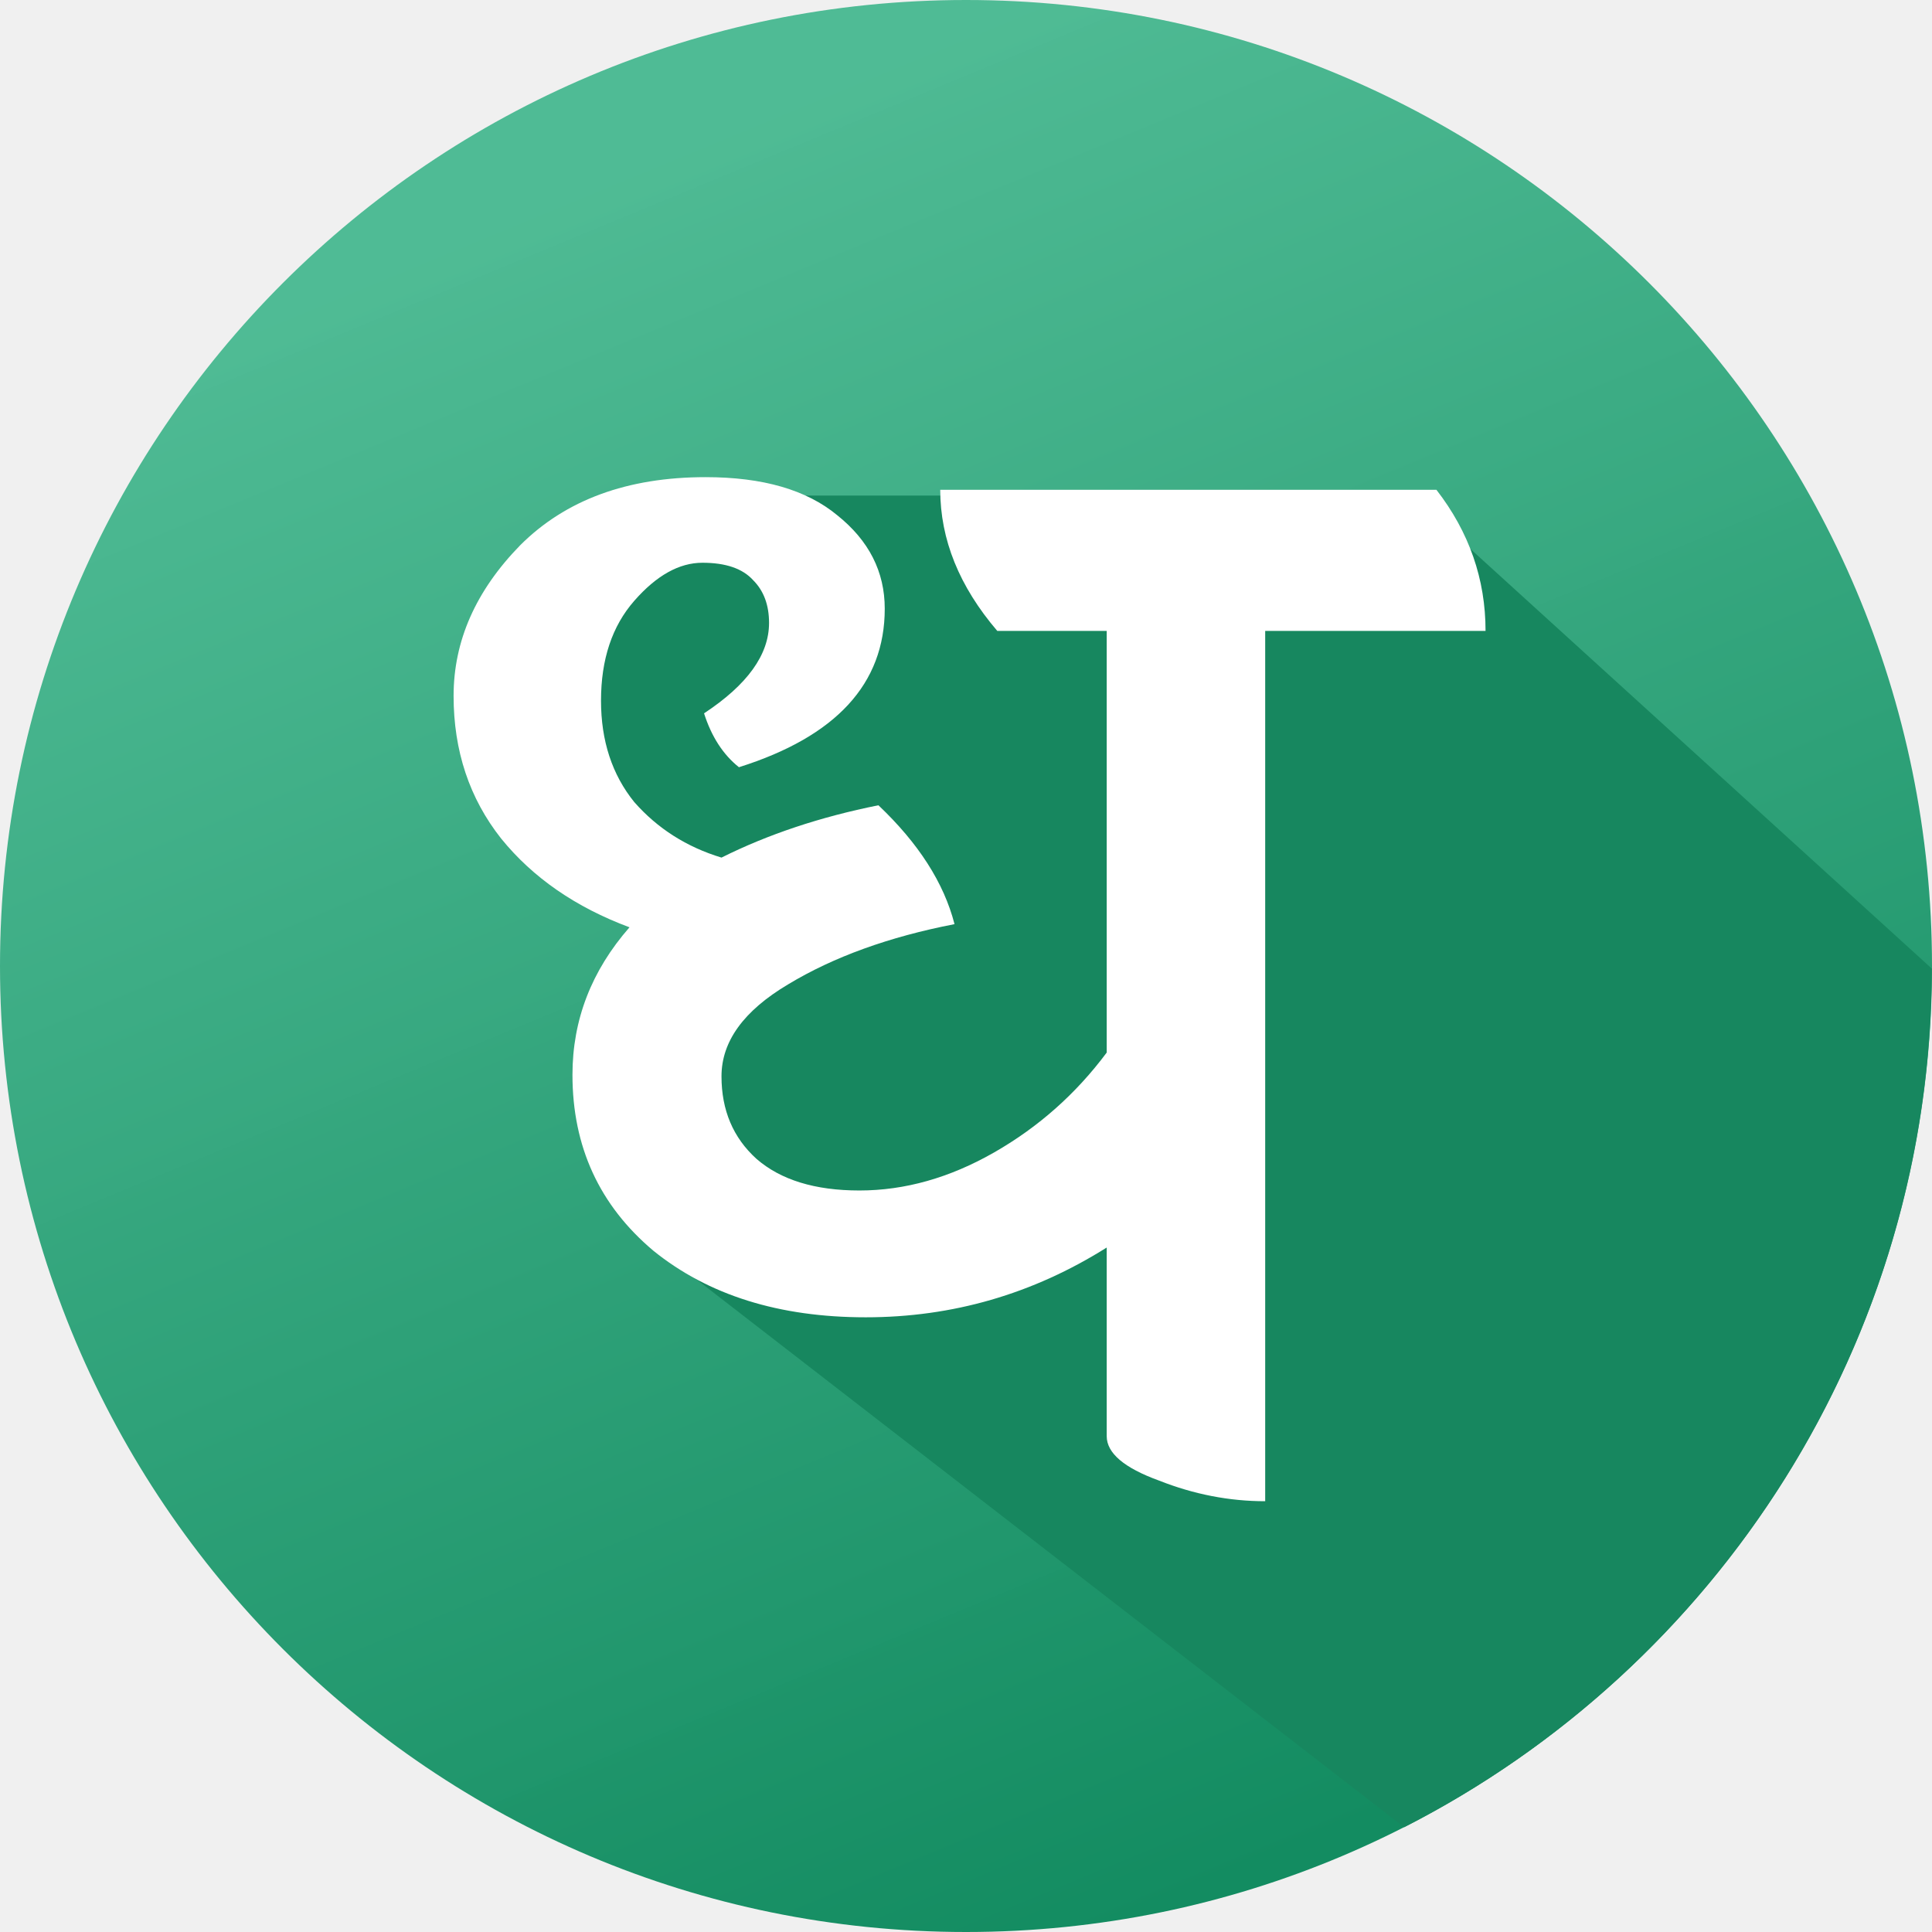
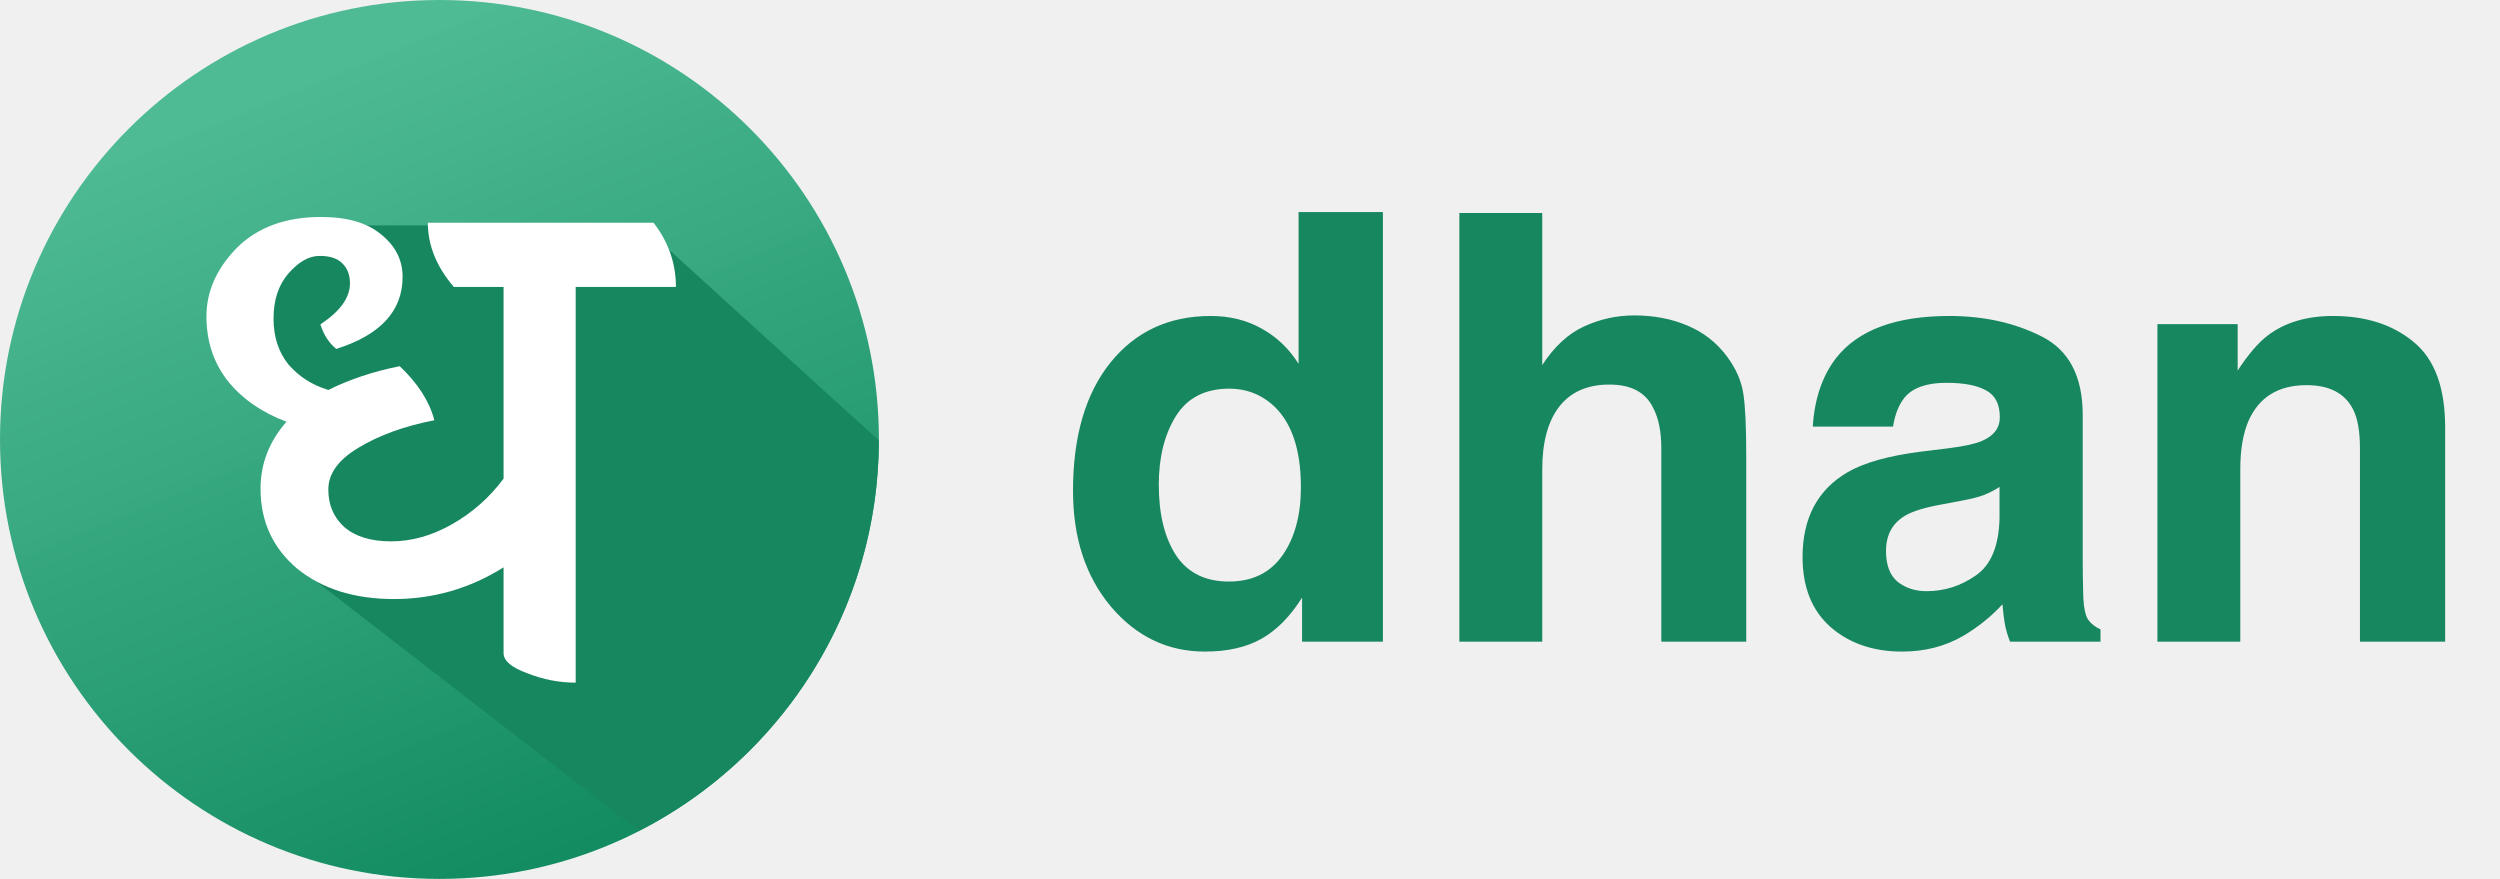
- <svg xmlns="http://www.w3.org/2000/svg" width="36" height="36" viewBox="0 0 36 36" fill="none">
-   <path d="M18 36C27.941 36 36 27.941 36 18C36 8.059 27.941 0 18 0C8.059 0 0 8.059 0 18C0 27.941 8.059 36 18 36Z" fill="url(#paint0_linear_33798_2669)" />
-   <path fill-rule="evenodd" clip-rule="evenodd" d="M26.164 34.048L11.997 23.081L13.998 18.004L10.613 13.388L11.997 9.234H26.305L35.997 18.049C35.98 25.03 31.988 31.078 26.164 34.048Z" fill="#17875F" />
-   <path d="M27.681 11.756H23.575V27.973C22.906 27.973 22.246 27.845 21.596 27.588C20.946 27.352 20.622 27.076 20.622 26.761V23.246C19.243 24.113 17.747 24.546 16.132 24.546C14.517 24.546 13.198 24.133 12.174 23.305C11.169 22.459 10.667 21.366 10.667 20.027C10.667 19.003 11.022 18.087 11.73 17.279C10.726 16.905 9.929 16.354 9.338 15.625C8.747 14.877 8.452 13.991 8.452 12.967C8.452 11.943 8.865 11.008 9.692 10.161C10.539 9.314 11.691 8.891 13.148 8.891C14.212 8.891 15.029 9.127 15.6 9.6C16.191 10.072 16.486 10.653 16.486 11.342C16.486 12.741 15.58 13.725 13.769 14.296C13.473 14.06 13.257 13.725 13.119 13.292C13.926 12.76 14.33 12.199 14.33 11.608C14.33 11.273 14.231 11.008 14.034 10.811C13.838 10.594 13.523 10.486 13.089 10.486C12.656 10.486 12.233 10.722 11.819 11.195C11.405 11.667 11.199 12.287 11.199 13.056C11.199 13.804 11.405 14.434 11.819 14.946C12.252 15.438 12.794 15.783 13.444 15.98C14.31 15.547 15.285 15.222 16.368 15.005C17.116 15.714 17.589 16.452 17.786 17.22C16.565 17.457 15.531 17.831 14.684 18.343C13.857 18.835 13.444 19.406 13.444 20.056C13.444 20.686 13.66 21.198 14.094 21.592C14.546 21.986 15.186 22.183 16.014 22.183C16.86 22.183 17.697 21.947 18.524 21.474C19.351 21.001 20.05 20.381 20.622 19.613V11.756H18.583C17.875 10.929 17.52 10.052 17.52 9.127H26.766C27.376 9.915 27.681 10.791 27.681 11.756Z" fill="white" />
+ <svg xmlns="http://www.w3.org/2000/svg" width="128" height="45" viewBox="0 0 128 45" fill="none">
+   <path d="M22.5 45C34.926 45 45 34.926 45 22.5C45 10.074 34.926 0 22.5 0C10.074 0 0 10.074 0 22.5C0 34.926 10.074 45 22.5 45Z" fill="url(#paint0_linear_17305_1099)" />
+   <path fill-rule="evenodd" clip-rule="evenodd" d="M32.705 42.544L14.996 28.84L17.497 22.496L13.266 16.729L14.996 11.539H32.881L44.996 22.552C44.975 31.276 39.985 38.833 32.705 42.544Z" fill="#17875F" />
+   <path d="M34.607 14.69H29.475V34.952C28.638 34.952 27.814 34.792 27.001 34.472C26.189 34.177 25.783 33.833 25.783 33.439V29.047C24.06 30.13 22.189 30.671 20.17 30.671C18.152 30.671 16.503 30.154 15.223 29.121C13.967 28.063 13.34 26.697 13.34 25.024C13.34 23.744 13.783 22.6 14.669 21.591C13.414 21.124 12.416 20.435 11.678 19.524C10.94 18.59 10.57 17.482 10.57 16.203C10.57 14.923 11.087 13.755 12.121 12.696C13.18 11.638 14.62 11.109 16.441 11.109C17.77 11.109 18.792 11.405 19.506 11.995C20.244 12.586 20.613 13.312 20.613 14.173C20.613 15.92 19.481 17.15 17.217 17.864C16.847 17.568 16.576 17.15 16.404 16.609C17.413 15.944 17.918 15.243 17.918 14.505C17.918 14.087 17.795 13.755 17.549 13.508C17.303 13.238 16.909 13.102 16.367 13.102C15.826 13.102 15.296 13.398 14.78 13.988C14.263 14.579 14.004 15.354 14.004 16.313C14.004 17.248 14.263 18.036 14.78 18.676C15.321 19.291 15.998 19.721 16.81 19.967C17.893 19.426 19.112 19.02 20.466 18.749C21.401 19.635 21.992 20.558 22.238 21.517C20.712 21.813 19.42 22.28 18.361 22.92C17.327 23.535 16.81 24.249 16.81 25.061C16.81 25.848 17.081 26.488 17.623 26.98C18.189 27.472 18.989 27.718 20.023 27.718C21.081 27.718 22.127 27.423 23.161 26.832C24.195 26.242 25.069 25.467 25.783 24.507V14.69H23.235C22.349 13.656 21.906 12.561 21.906 11.405H33.463C34.226 12.389 34.607 13.484 34.607 14.69Z" fill="white" />
+   <path d="M61.99 16.178C62.976 16.178 63.852 16.398 64.619 16.836C65.386 17.264 66.009 17.862 66.487 18.629V10.859H70.805V32.853H66.666V30.597C66.059 31.563 65.367 32.265 64.59 32.704C63.812 33.142 62.846 33.361 61.691 33.361C59.788 33.361 58.185 32.594 56.88 31.06C55.585 29.516 54.938 27.539 54.938 25.128C54.938 22.349 55.575 20.163 56.85 18.569C58.135 16.975 59.848 16.178 61.99 16.178ZM62.916 29.775C64.122 29.775 65.038 29.327 65.665 28.43C66.293 27.534 66.606 26.373 66.606 24.949C66.606 22.957 66.104 21.532 65.098 20.676C64.48 20.158 63.763 19.899 62.946 19.899C61.701 19.899 60.784 20.372 60.197 21.318C59.619 22.255 59.33 23.42 59.33 24.815C59.33 26.319 59.624 27.524 60.212 28.43C60.809 29.327 61.711 29.775 62.916 29.775ZM83.669 16.149C84.676 16.149 85.587 16.323 86.404 16.672C87.231 17.02 87.908 17.553 88.436 18.27C88.884 18.878 89.158 19.505 89.258 20.153C89.358 20.79 89.407 21.836 89.407 23.291V32.853H85.059V22.947C85.059 22.07 84.91 21.363 84.611 20.825C84.223 20.068 83.486 19.69 82.4 19.69C81.274 19.69 80.417 20.068 79.83 20.825C79.252 21.572 78.963 22.643 78.963 24.038V32.853H74.72V10.904H78.963V18.689C79.581 17.742 80.293 17.085 81.1 16.716C81.917 16.338 82.773 16.149 83.669 16.149ZM102.376 24.934C102.107 25.104 101.833 25.243 101.555 25.352C101.286 25.452 100.912 25.547 100.434 25.636L99.478 25.816C98.581 25.975 97.939 26.169 97.55 26.398C96.893 26.787 96.564 27.39 96.564 28.206C96.564 28.933 96.763 29.461 97.162 29.79C97.57 30.109 98.063 30.268 98.641 30.268C99.557 30.268 100.399 29.999 101.166 29.461C101.943 28.924 102.346 27.942 102.376 26.518V24.934ZM99.792 22.947C100.578 22.847 101.141 22.723 101.48 22.573C102.088 22.314 102.391 21.911 102.391 21.363C102.391 20.696 102.157 20.238 101.689 19.989C101.231 19.73 100.554 19.6 99.657 19.6C98.651 19.6 97.939 19.849 97.52 20.347C97.222 20.716 97.022 21.214 96.923 21.841H92.814C92.903 20.417 93.302 19.247 94.009 18.33C95.135 16.896 97.067 16.178 99.806 16.178C101.589 16.178 103.173 16.532 104.558 17.239C105.942 17.947 106.635 19.281 106.635 21.244V28.714C106.635 29.232 106.645 29.86 106.665 30.597C106.694 31.155 106.779 31.533 106.918 31.733C107.058 31.932 107.267 32.096 107.546 32.226V32.853H102.914C102.785 32.524 102.695 32.216 102.645 31.927C102.596 31.638 102.556 31.309 102.526 30.941C101.938 31.578 101.261 32.121 100.494 32.569C99.578 33.097 98.542 33.361 97.386 33.361C95.912 33.361 94.691 32.943 93.725 32.106C92.769 31.259 92.291 30.064 92.291 28.52C92.291 26.518 93.063 25.069 94.607 24.172C95.454 23.684 96.699 23.335 98.342 23.126L99.792 22.947ZM119.454 16.178C121.138 16.178 122.512 16.622 123.578 17.508C124.654 18.385 125.192 19.844 125.192 21.886V32.853H120.829V22.947C120.829 22.09 120.714 21.433 120.485 20.975C120.067 20.138 119.27 19.72 118.095 19.72C116.651 19.72 115.659 20.332 115.121 21.557C114.842 22.205 114.703 23.032 114.703 24.038V32.853H110.46V16.597H114.568V18.973C115.116 18.136 115.634 17.533 116.123 17.165C116.999 16.507 118.11 16.178 119.454 16.178Z" fill="#17875F" />
  <defs>
-     <linearGradient id="paint0_linear_33798_2669" x1="33.75" y1="30.6" x2="20.898" y2="-0.489" gradientUnits="userSpaceOnUse">
+     <linearGradient id="paint0_linear_17305_1099" x1="42.188" y1="38.25" x2="26.122" y2="-0.612" gradientUnits="userSpaceOnUse">
      <stop stop-color="#138C61" />
      <stop offset="1" stop-color="#4DBA93" stop-opacity="0.99" />
    </linearGradient>
  </defs>
</svg>
